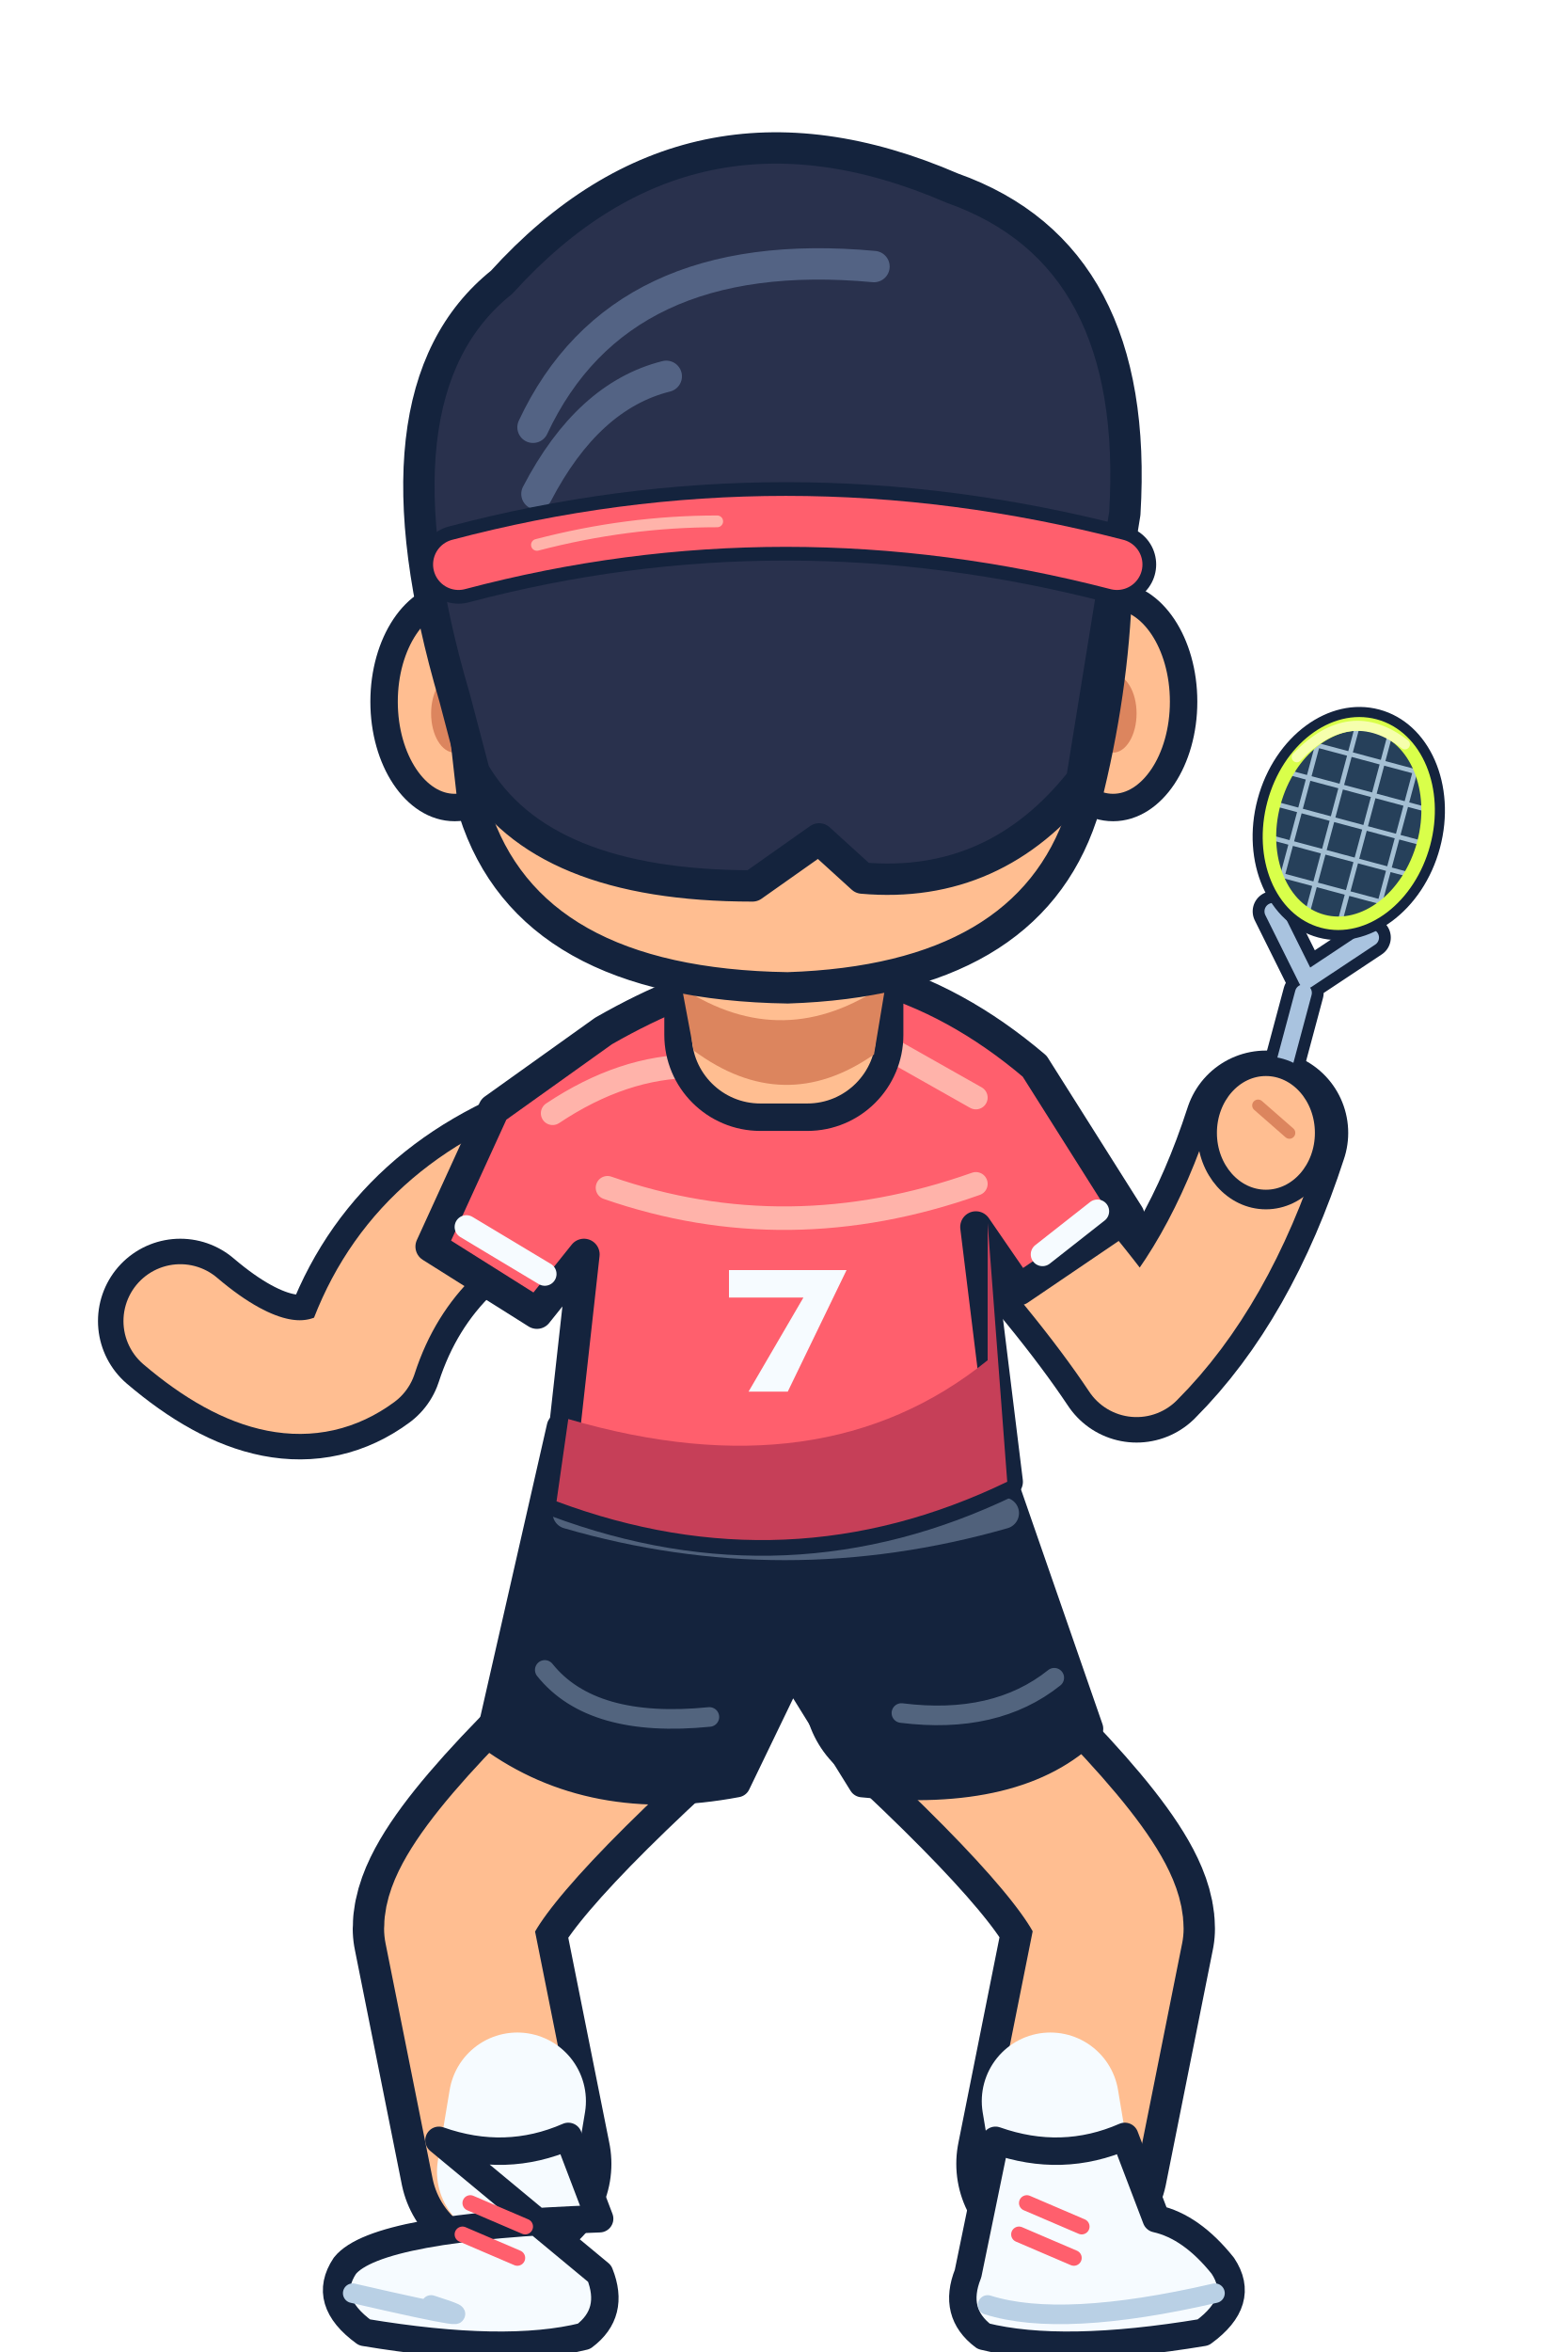
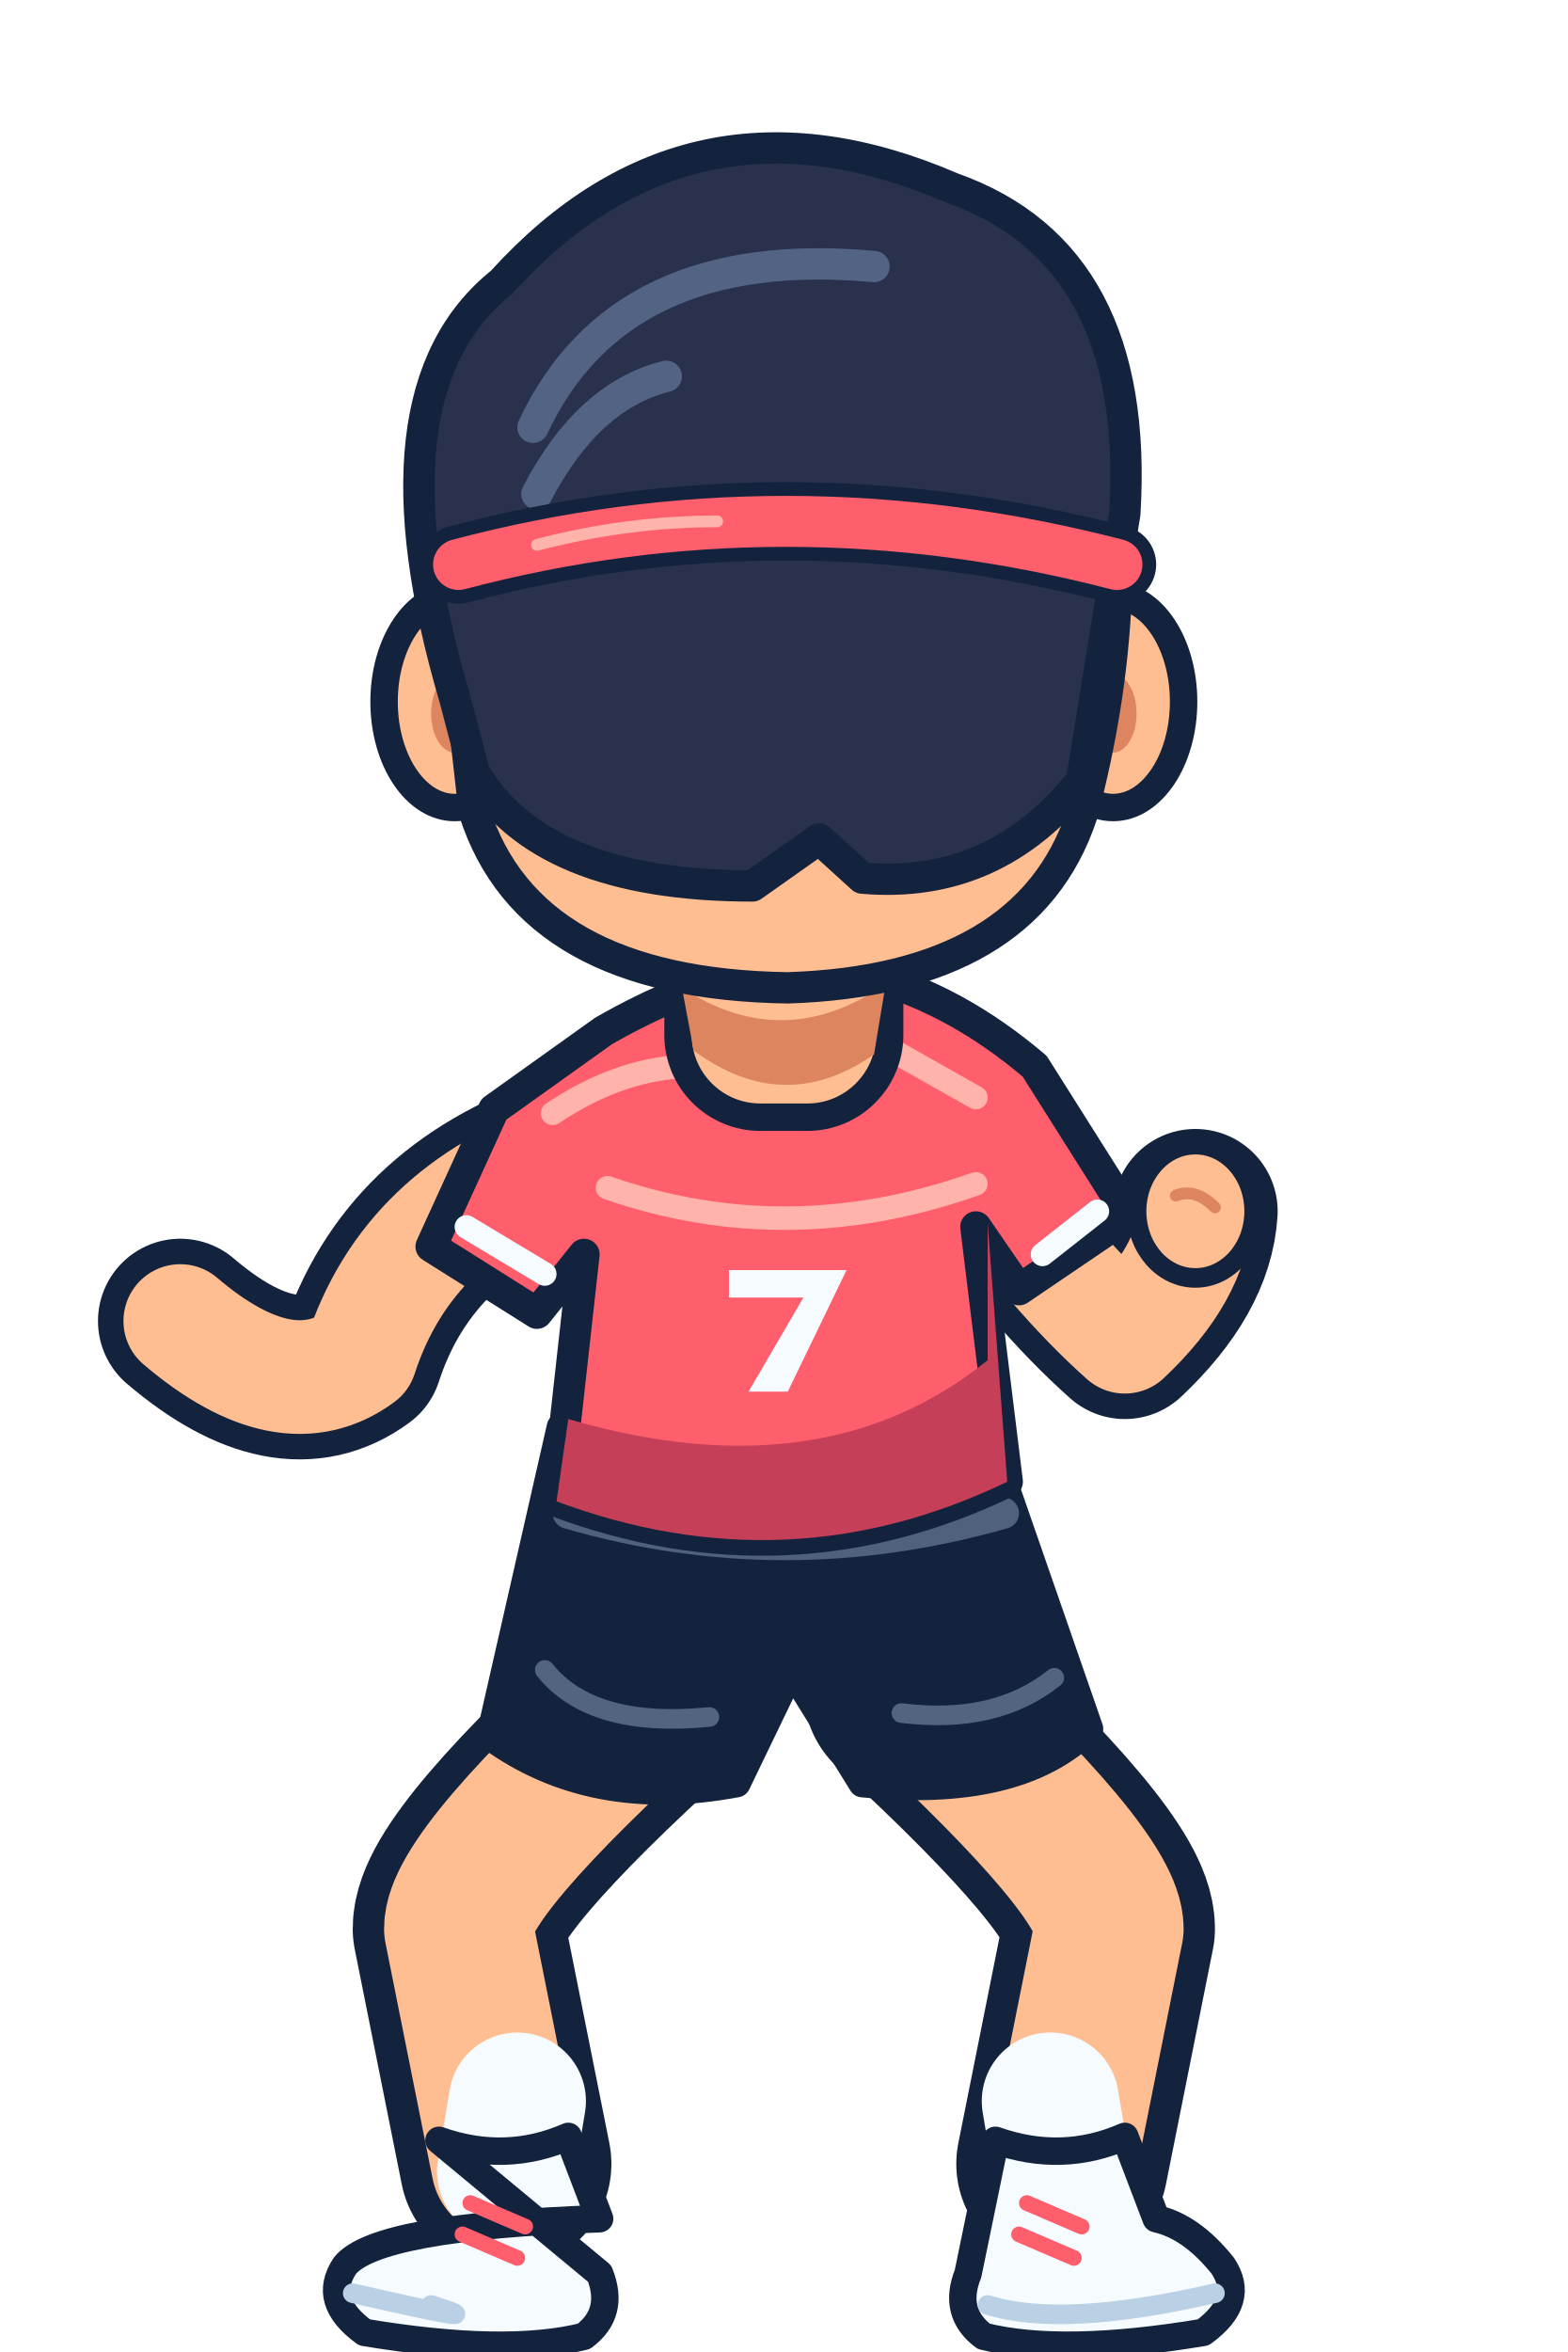
<svg xmlns="http://www.w3.org/2000/svg" width="400" height="600" viewBox="0 0 400 600">
-   <defs>
-     <clipPath id="strings">
-       <ellipse cx="0" cy="-95" rx="22" ry="29" />
-     </clipPath>
-   </defs>
  <path d="M169 431Q117 478 117 492L129 552" fill="none" stroke="#14233d" stroke-width="54" stroke-linejoin="round" stroke-linecap="round" />
  <path d="M169 431Q117 478 117 492L129 552" fill="none" stroke="#ffbe91" stroke-width="38" stroke-linejoin="round" stroke-linecap="round" />
  <path d="M132 536L129 554" fill="none" stroke="#f6fbff" stroke-width="35" stroke-linejoin="round" stroke-linecap="round" />
  <path d="M112 546Q129 552 145 545L153 566Q96 568 88 578Q82 587 93 595Q129 601 149 596Q157 590 153 580Z" fill="#f6fbff" stroke="#14233d" stroke-width="7" stroke-linejoin="round" stroke-linecap="round" />
  <path d="M110 588Q129 594 90 585" fill="none" stroke="#b9d0e5" stroke-width="5" stroke-linejoin="round" stroke-linecap="round" />
  <path d="M120 562l14 6 m-16 2l14 6" fill="none" stroke="#ff5f6d" stroke-width="4" stroke-linejoin="round" stroke-linecap="round" />
  <path d="M232 431Q283 478 283 492L271 552" fill="none" stroke="#14233d" stroke-width="54" stroke-linejoin="round" stroke-linecap="round" />
  <path d="M232 431Q283 478 283 492L271 552" fill="none" stroke="#ffbe91" stroke-width="38" stroke-linejoin="round" stroke-linecap="round" />
  <path d="M268 536L271 554" fill="none" stroke="#f6fbff" stroke-width="35" stroke-linejoin="round" stroke-linecap="round" />
  <path d="M254 546Q271 552 287 545L295 566Q304 568 312 578Q318 587 307 595Q271 601 251 596Q243 590 247 580Z" fill="#f6fbff" stroke="#14233d" stroke-width="7" stroke-linejoin="round" stroke-linecap="round" />
  <path d="M252 588Q271 594 310 585" fill="none" stroke="#b9d0e5" stroke-width="5" stroke-linejoin="round" stroke-linecap="round" />
  <path d="M262 562l14 6 m-16 2l14 6" fill="none" stroke="#ff5f6d" stroke-width="4" stroke-linejoin="round" stroke-linecap="round" />
  <path d="M143 364Q200 350 253 369L278 441Q260 459 220 455L202 426L188 455Q151 462 125 443Z" fill="#14233d" stroke="#14233d" stroke-width="7" stroke-linejoin="round" stroke-linecap="round" />
  <path d="M139 426Q151 441 181 438 M230 437Q254 440 269 428" fill="none" stroke="#52647e" stroke-width="5" stroke-linejoin="round" stroke-linecap="round" />
  <path d="M145 386Q200 402 256 386" fill="none" stroke="#50617b" stroke-width="8" stroke-linejoin="round" stroke-linecap="round" />
  <path d="M145 295Q104 309 92 346Q73 360 46 337" fill="none" stroke="#14233d" stroke-width="42" stroke-linejoin="round" stroke-linecap="round" />
  <path d="M145 295Q104 309 92 346Q73 360 46 337" fill="none" stroke="#ffbe91" stroke-width="29" stroke-linejoin="round" stroke-linecap="round" />
-   <path d="M250 298Q276 326 290 347Q311 326 323 289" fill="none" stroke="#14233d" stroke-width="42" stroke-linejoin="round" stroke-linecap="round" />
-   <path d="M250 298Q276 326 290 347Q311 326 323 289" fill="none" stroke="#ffbe91" stroke-width="29" stroke-linejoin="round" stroke-linecap="round" />
+   <path d="M250 298Q269 325 287 341Q304 325 305 309" fill="none" stroke="#14233d" stroke-width="42" stroke-linejoin="round" stroke-linecap="round" />
+   <path d="M250 298Q269 325 287 341Q304 325 305 309" fill="none" stroke="#ffbe91" stroke-width="29" stroke-linejoin="round" stroke-linecap="round" />
  <path d="M154 263Q175 251 190 249H222Q244 255 264 272L288 310L260 329L249 313L257 378Q201 405 142 383L149 320L137 335L110 318L126 283Z" fill="#ff5f6d" stroke="#14233d" stroke-width="8" stroke-linejoin="round" stroke-linecap="round" />
  <path d="M252 312L257 378Q201 405 142 383L145 362Q210 381 252 347Z" fill="#c63f58" stroke="none" stroke-width="1" stroke-linejoin="round" stroke-linecap="round" />
  <path d="M119 313L139 325 M266 320L280 309" fill="none" stroke="#f6fbff" stroke-width="6" stroke-linejoin="round" stroke-linecap="round" />
  <path d="M141 284Q159 272 177 272 M226 267L249 280" fill="none" stroke="#ffb3aa" stroke-width="6" stroke-linejoin="round" stroke-linecap="round" />
  <path d="M155 303Q201 319 249 302" fill="none" stroke="#ffb3aa" stroke-width="6" stroke-linejoin="round" stroke-linecap="round" />
  <path d="M186 324H216L201 355H191L205 331H186Z" fill="#f6fbff" stroke="none" stroke-width="1" stroke-linejoin="round" stroke-linecap="round" />
  <rect x="173" y="228" width="54" height="57" rx="21" fill="#ffbe91" stroke="#14233d" stroke-width="7" />
  <path d="M174 252Q200 269 226 251L223 269Q200 285 177 268Z" fill="#dc855e" stroke="none" stroke-width="1" stroke-linejoin="round" stroke-linecap="round" />
  <ellipse cx="116" cy="179" rx="18" ry="27" fill="#ffbe91" stroke="#14233d" stroke-width="7" />
  <ellipse cx="116" cy="182" rx="6" ry="10" fill="#dc855e" stroke="none" stroke-width="1" />
  <ellipse cx="284" cy="179" rx="18" ry="27" fill="#ffbe91" stroke="#14233d" stroke-width="7" />
  <ellipse cx="284" cy="182" rx="6" ry="10" fill="#dc855e" stroke="none" stroke-width="1" />
  <path d="M114 145Q110 70 175 51Q252 36 281 100Q291 152 276 208Q262 250 201 252Q135 251 121 207Z" fill="#ffbe91" stroke="#14233d" stroke-width="8" stroke-linejoin="round" stroke-linecap="round" />
  <path d="M116 178Q93 100 128 72Q176 19 243 48Q291 65 287 131L276 199Q254 227 220 224L209 214L192 226Q138 226 121 197Z" fill="#29314d" stroke="#14233d" stroke-width="8" stroke-linejoin="round" stroke-linecap="round" />
  <path d="M136 109Q158 62 223 68 M137 126Q150 101 170 96" fill="none" stroke="#536384" stroke-width="8" stroke-linejoin="round" stroke-linecap="round" />
  <path d="M117 144Q200 122 285 144" fill="none" stroke="#14233d" stroke-width="20" stroke-linejoin="round" stroke-linecap="round" />
  <path d="M117 144Q200 122 285 144" fill="none" stroke="#ff5f6d" stroke-width="13" stroke-linejoin="round" stroke-linecap="round" />
  <path d="M137 139Q160 133 183 133" fill="none" stroke="#ffb3aa" stroke-width="3" stroke-linejoin="round" stroke-linecap="round" />
-   <g transform="translate(323 289) rotate(15) scale(0.86)">
-     <path d="M0 16V-43 M0 -47L-15 -64 M0 -47L15 -64" fill="none" stroke="#14233d" stroke-width="12" stroke-linejoin="round" stroke-linecap="round" />
-     <path d="M0 -18V-43 M0 -47L-15 -64 M0 -47L15 -64" fill="none" stroke="#a9c3df" stroke-width="5" stroke-linejoin="round" stroke-linecap="round" />
-     <ellipse cx="0" cy="-95" rx="28" ry="35" fill="#14233d" stroke="none" stroke-width="1" />
-     <ellipse cx="0" cy="-95" rx="23" ry="30" fill="#26405a" stroke="none" stroke-width="1" />
-     <g clip-path="url(#strings)">
-       <path d="M-15 -129V-64 M-5 -129V-64 M5 -129V-64 M15 -129V-64 M-26 -115H26 M-26 -105H26 M-26 -95H26 M-26 -85H26 M-26 -75H26" fill="none" stroke="#a4bfd3" stroke-width="1.4" stroke-linejoin="round" stroke-linecap="round" />
-     </g>
-     <ellipse cx="0" cy="-95" rx="23" ry="30" fill="none" stroke="#d9ff4a" stroke-width="4" />
-     <path d="M-20 -110Q-9 -130 10 -122" fill="none" stroke="#f6ffad" stroke-width="3" stroke-linejoin="round" stroke-linecap="round" />
-     <rect x="-7" y="-20" width="14" height="39" rx="5" fill="#475e79" stroke="#14233d" stroke-width="3" />
-     <path d="M-5 -10L5 -13 M-5 -2L5 -5 M-5 6L5 3 M-5 14L5 11" fill="none" stroke="#b3c7d9" stroke-width="1.6" stroke-linejoin="round" stroke-linecap="round" />
-   </g>
-   <ellipse cx="323" cy="289" rx="15" ry="17" fill="#ffbe91" stroke="#14233d" stroke-width="5" />
-   <path d="M321 282l8 7" fill="none" stroke="#dc855e" stroke-width="3" stroke-linejoin="round" stroke-linecap="round" />
+   <ellipse cx="305" cy="309" rx="15" ry="17" fill="#ffbe91" stroke="#14233d" stroke-width="5" />
+   <path d="M300 305q5 -2 10 3" fill="none" stroke="#dc855e" stroke-width="3" stroke-linejoin="round" stroke-linecap="round" />
</svg>
